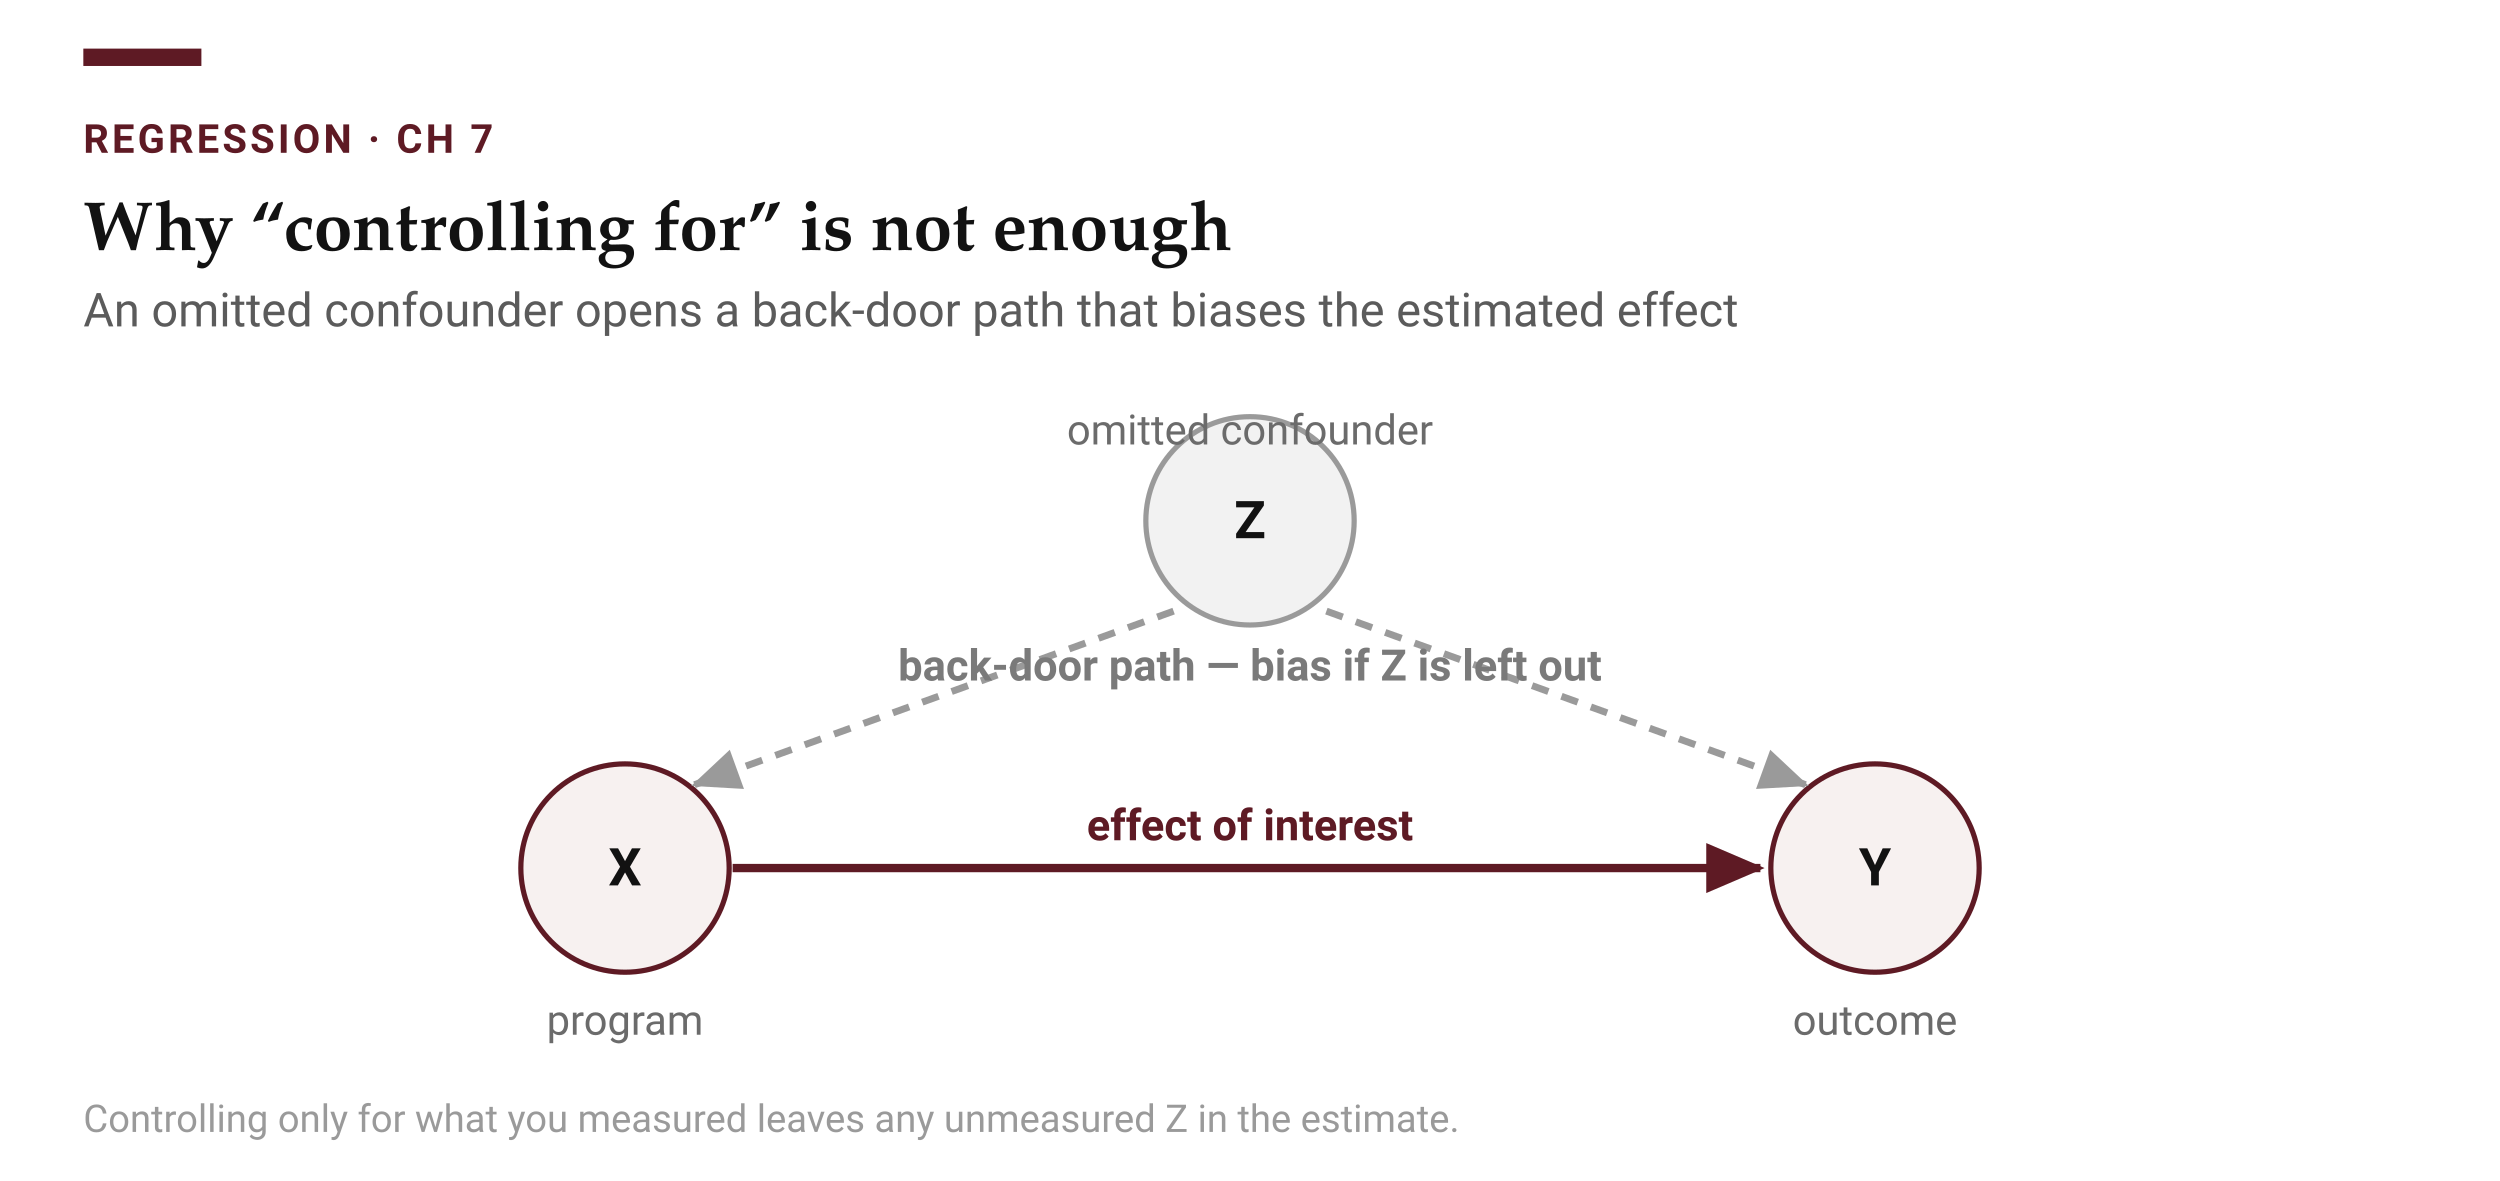
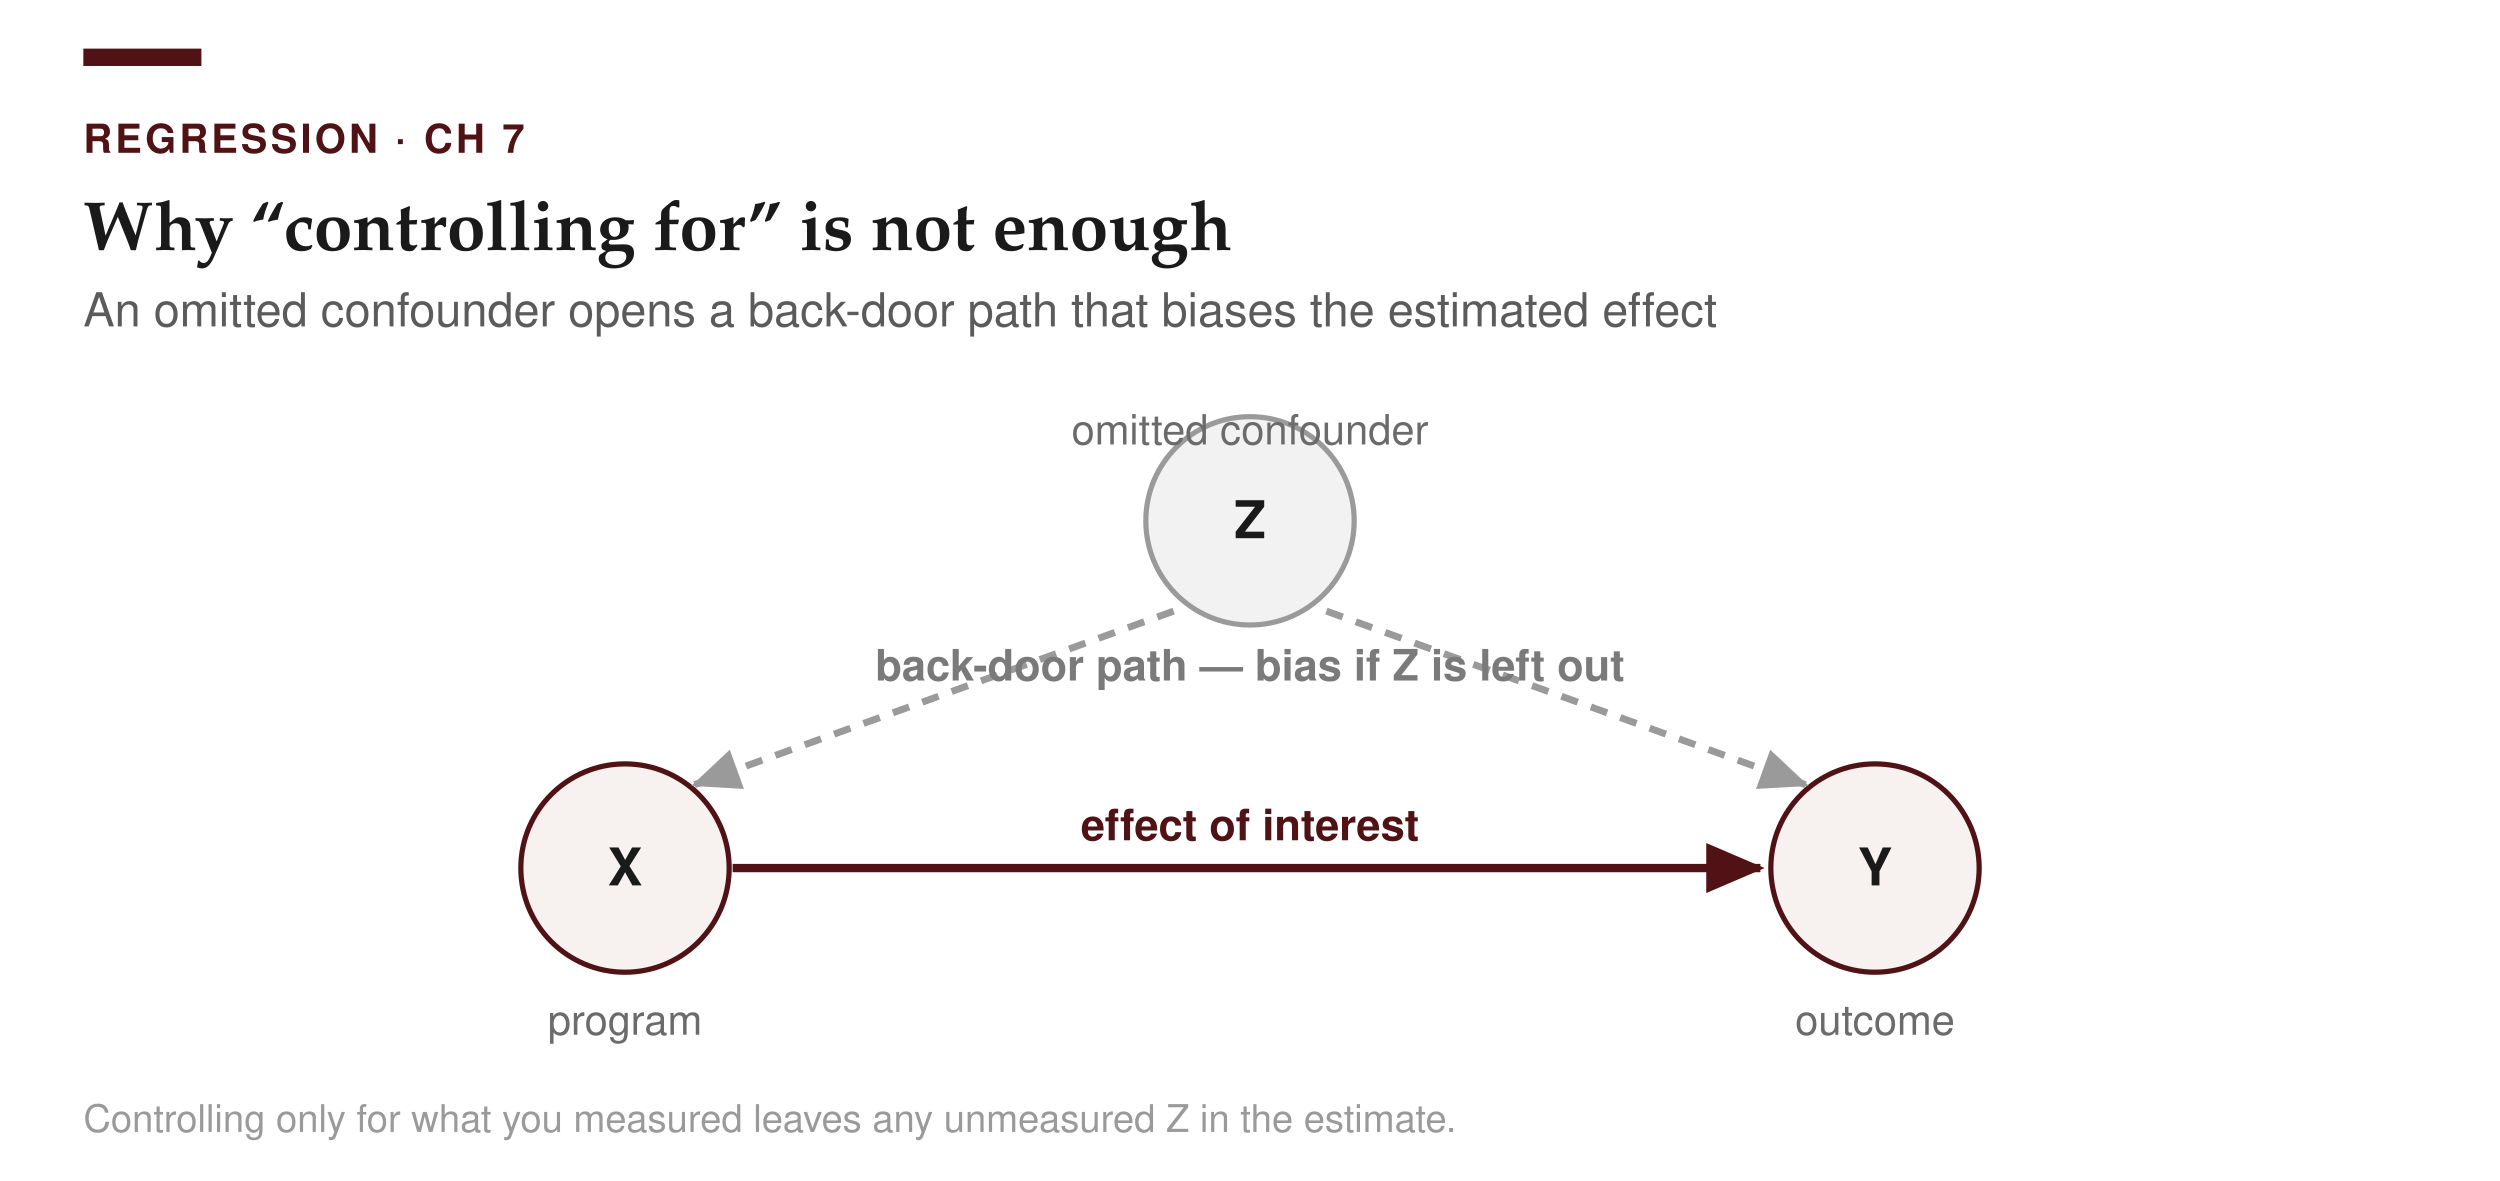
<svg xmlns="http://www.w3.org/2000/svg" viewBox="0 0 720 340" role="img" aria-label="Path diagram: the program X affects the outcome Y (the effect of interest). An omitted confounder Z affects both X and Y, opening a back-door path that biases the estimate if Z is left out.">
  <style>
-     .kick { font: 600 11.5px -apple-system, BlinkMacSystemFont, "Segoe UI", Roboto, Helvetica, Arial, sans-serif; letter-spacing: .08em; fill: #5E1A24; }
-     .head { font: 700 20px Georgia, "Iowan Old Style", "Palatino Linotype", Palatino, serif; fill: #121212; }
-     .dek  { font: 400 13.5px -apple-system, BlinkMacSystemFont, "Segoe UI", Roboto, Helvetica, Arial, sans-serif; fill: #5b5b5b; }
-     .node { font: 700 15px -apple-system, BlinkMacSystemFont, "Segoe UI", Roboto, Helvetica, Arial, sans-serif; fill: #121212; }
-     .sub  { font: 400 12px -apple-system, BlinkMacSystemFont, "Segoe UI", Roboto, Helvetica, Arial, sans-serif; fill: #6b6b6b; }
-     .elab { font: 600 12.5px -apple-system, BlinkMacSystemFont, "Segoe UI", Roboto, Helvetica, Arial, sans-serif; }
-     .src  { font: 400 11px -apple-system, BlinkMacSystemFont, "Segoe UI", Roboto, Helvetica, Arial, sans-serif; fill: #9a9a9a; }
+     .kick { font: 600 11.5px "DM Sans", -apple-system, BlinkMacSystemFont, "Segoe UI", Helvetica, Arial, sans-serif; letter-spacing: .08em; fill: #501214; }
+     .head { font: 700 20px Spectral, Georgia, "Palatino Linotype", serif; fill: #1a1a1a; }
+     .dek  { font: 400 13.5px "DM Sans", -apple-system, BlinkMacSystemFont, "Segoe UI", Helvetica, Arial, sans-serif; fill: #5b5b5b; }
+     .node { font: 700 15px "DM Sans", -apple-system, BlinkMacSystemFont, "Segoe UI", Helvetica, Arial, sans-serif; fill: #1a1a1a; }
+     .sub  { font: 400 12px "DM Sans", -apple-system, BlinkMacSystemFont, "Segoe UI", Helvetica, Arial, sans-serif; fill: #6b6b6b; }
+     .elab { font: 600 12.5px "DM Sans", -apple-system, BlinkMacSystemFont, "Segoe UI", Helvetica, Arial, sans-serif; }
+     .src  { font: 400 11px "DM Sans", -apple-system, BlinkMacSystemFont, "Segoe UI", Helvetica, Arial, sans-serif; fill: #9a9a9a; }
  </style>
-   <rect x="24" y="14" width="34" height="5" fill="#5E1A24" />
+   <rect x="24" y="14" width="34" height="5" fill="#501214" />
  <text x="24" y="44" class="kick">REGRESSION · CH 7</text>
  <text x="24" y="72" class="head">Why “controlling for” is not enough</text>
  <text x="24" y="94" class="dek">An omitted confounder opens a back-door path that biases the estimated effect</text>
  <defs>
    <marker id="a7" markerWidth="9" markerHeight="9" refX="6.5" refY="3" orient="auto">
-       <path d="M0,0 L7,3 L0,6 Z" fill="#5E1A24" />
+       <path d="M0,0 L7,3 L0,6 Z" fill="#501214" />
    </marker>
    <marker id="a7g" markerWidth="9" markerHeight="9" refX="6.5" refY="3" orient="auto">
      <path d="M0,0 L7,3 L0,6 Z" fill="#9a9a9a" />
    </marker>
  </defs>
-   <circle cx="180" cy="250" r="30" fill="#f7f1f0" stroke="#5E1A24" stroke-width="1.5" />
+   <circle cx="180" cy="250" r="30" fill="#f7f1f0" stroke="#501214" stroke-width="1.5" />
  <text x="180" y="255" text-anchor="middle" class="node">X</text>
  <text x="180" y="298" text-anchor="middle" class="sub">program</text>
-   <circle cx="540" cy="250" r="30" fill="#f7f1f0" stroke="#5E1A24" stroke-width="1.5" />
+   <circle cx="540" cy="250" r="30" fill="#f7f1f0" stroke="#501214" stroke-width="1.5" />
  <text x="540" y="255" text-anchor="middle" class="node">Y</text>
  <text x="540" y="298" text-anchor="middle" class="sub">outcome</text>
  <circle cx="360" cy="150" r="30" fill="#f2f2f2" stroke="#9a9a9a" stroke-width="1.5" />
  <text x="360" y="155" text-anchor="middle" class="node" fill="#4b4b4b">Z</text>
  <text x="360" y="128" text-anchor="middle" class="sub">omitted confounder</text>
-   <line x1="211" y1="250" x2="507" y2="250" stroke="#5E1A24" stroke-width="2.4" marker-end="url(#a7)" />
-   <text x="360" y="242" text-anchor="middle" class="elab" fill="#5E1A24">effect of interest</text>
+   <line x1="211" y1="250" x2="507" y2="250" stroke="#501214" stroke-width="2.4" marker-end="url(#a7)" />
+   <text x="360" y="242" text-anchor="middle" class="elab" fill="#501214">effect of interest</text>
  <line x1="338" y1="176" x2="200" y2="226" stroke="#9a9a9a" stroke-width="2" stroke-dasharray="5 4" marker-end="url(#a7g)" />
  <line x1="382" y1="176" x2="520" y2="226" stroke="#9a9a9a" stroke-width="2" stroke-dasharray="5 4" marker-end="url(#a7g)" />
  <text x="360" y="196" text-anchor="middle" class="elab" fill="#7a7a7a">back-door path — bias if Z is left out</text>
  <text x="24" y="326" class="src">Controlling only for what you measured leaves any unmeasured Z in the estimate.</text>
</svg>
